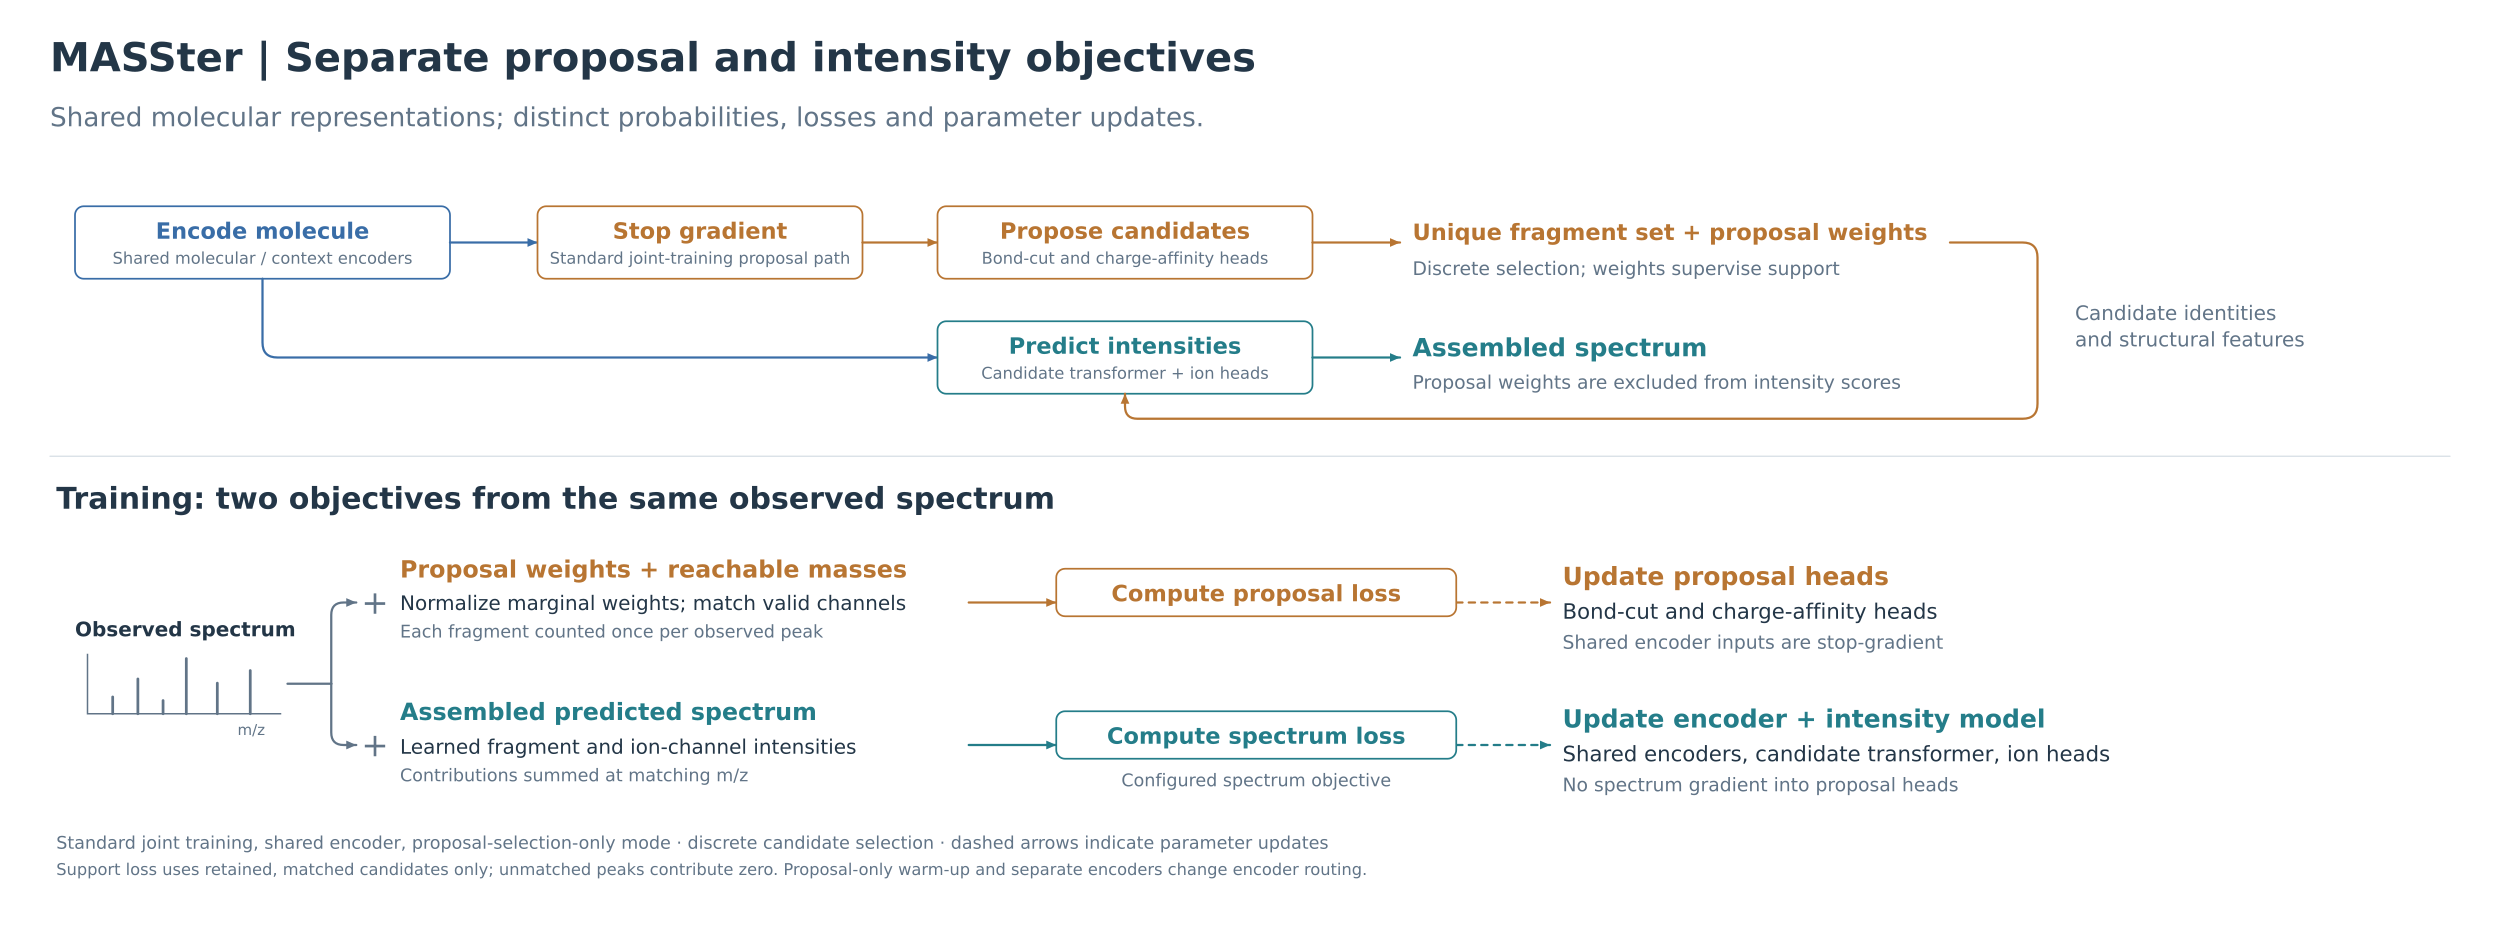
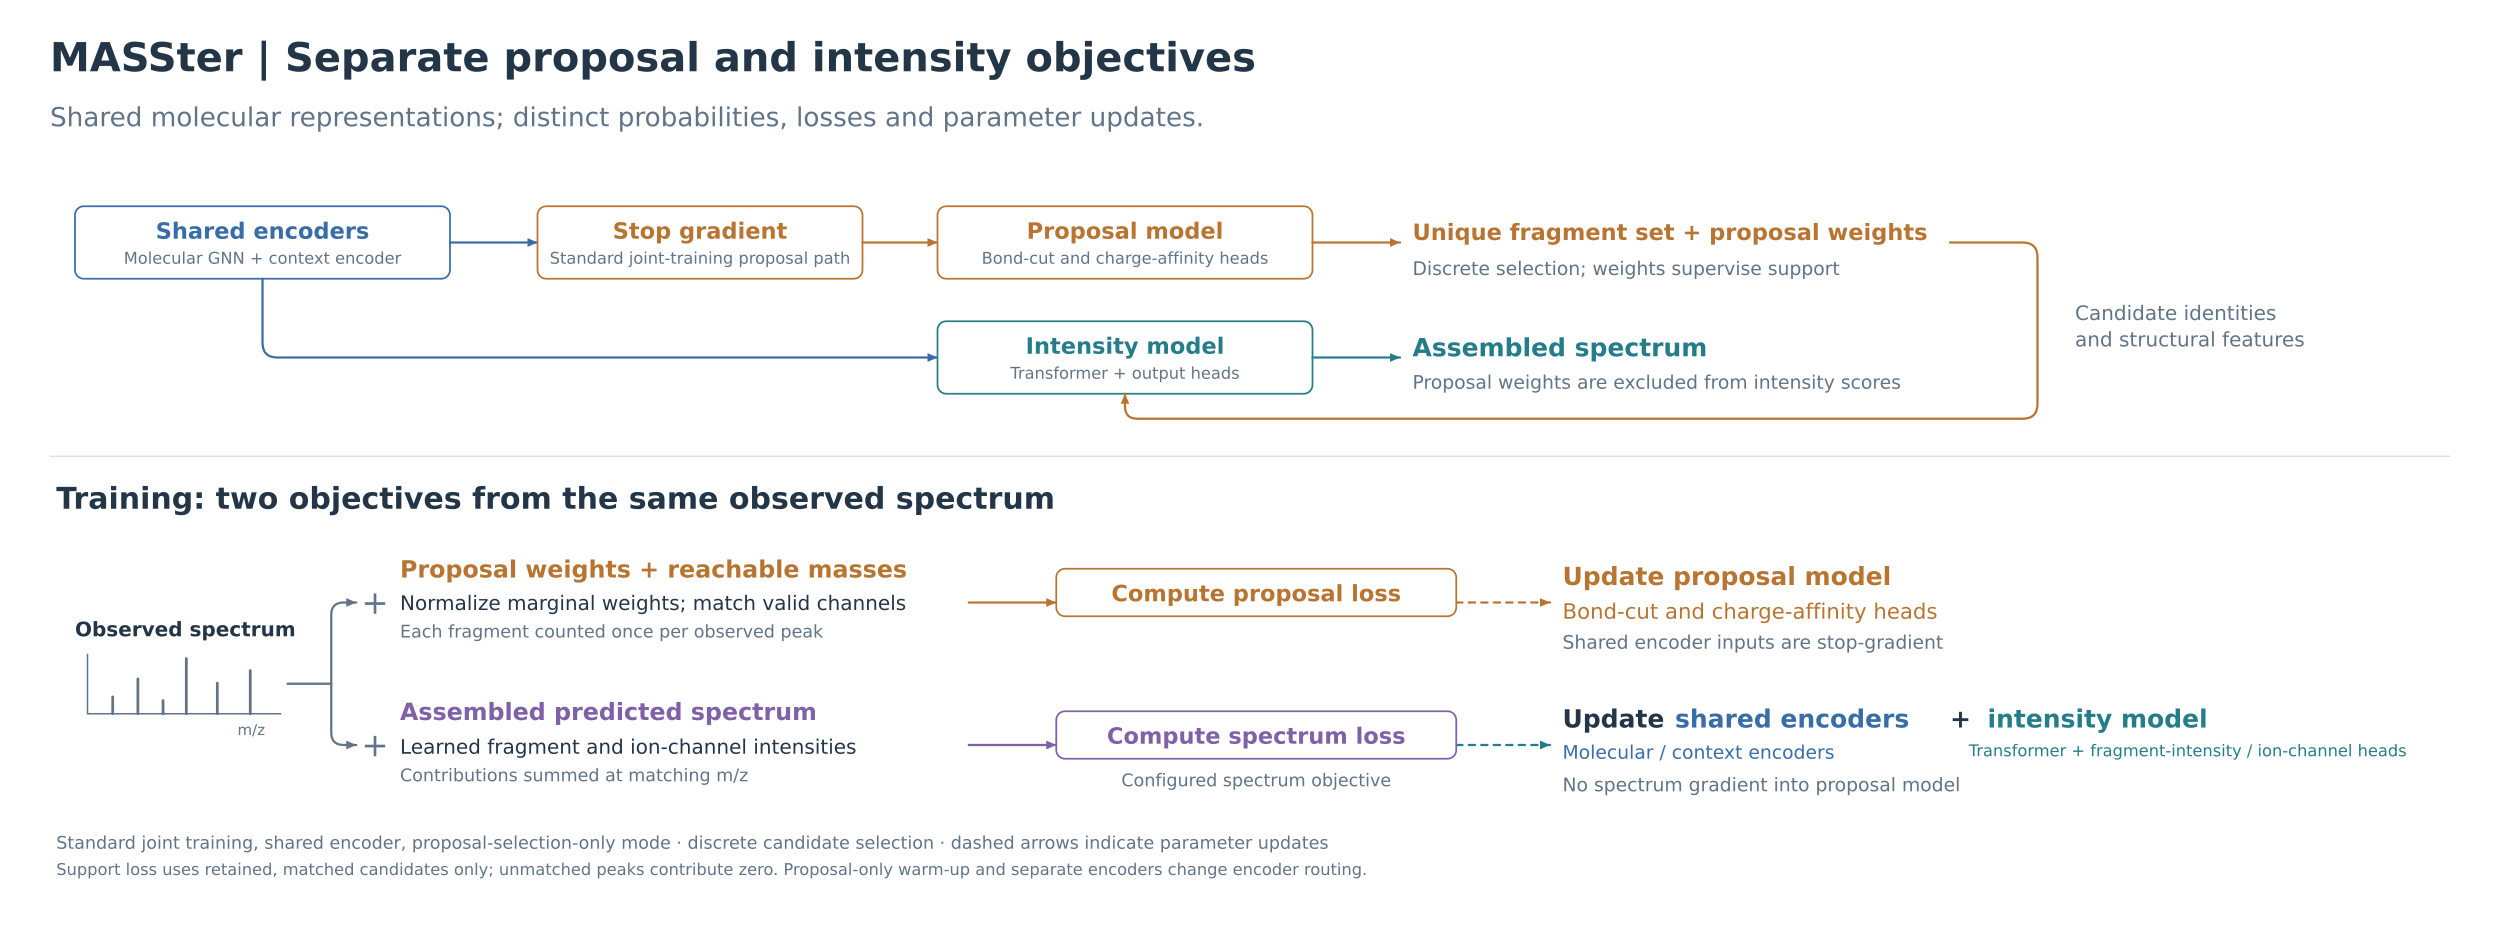
<svg xmlns="http://www.w3.org/2000/svg" width="2000" height="740" viewBox="0 0 2000 740">
  <rect width="2000" height="740" fill="white" />
  <text font-family="DejaVu Sans, sans-serif" font-size="32" font-weight="700" text-anchor="start" x="40" y="57.0" fill="#233647">MASSter | Separate proposal and intensity objectives</text>
  <text font-family="DejaVu Sans, sans-serif" font-size="21" font-weight="400" text-anchor="start" x="40" y="101.0" fill="#617487">Shared molecular representations; distinct probabilities, losses and parameter updates.</text>
  <rect stroke-width="1.4" x="60" y="165" width="300" height="58" rx="7" fill="#FFFFFF" stroke="#396DA7" />
-   <text font-family="DejaVu Sans, sans-serif" font-size="18" font-weight="700" text-anchor="middle" x="210.0" y="191.0" fill="#396DA7">Encode molecule</text>
-   <text font-family="DejaVu Sans, sans-serif" font-size="13" font-weight="400" text-anchor="middle" x="210.0" y="211.0" fill="#617487">Shared molecular / context encoders</text>
+   <text font-family="DejaVu Sans, sans-serif" font-size="18" font-weight="700" text-anchor="middle" x="210.0" y="191.0" fill="#396DA7">Shared encoders</text>
+   <text font-family="DejaVu Sans, sans-serif" font-size="13" font-weight="400" text-anchor="middle" x="210.0" y="211.0" fill="#617487">Molecular GNN + context encoder</text>
  <path d="M 360 194 L 430 194" fill="none" stroke="#396DA7" stroke-width="1.8" stroke-linecap="round" stroke-linejoin="round" />
  <polygon points="430,194 422.0,190.5 422.0,197.5" fill="#396DA7" />
  <rect stroke-width="1.4" x="430" y="165" width="260" height="58" rx="7" fill="#FFFFFF" stroke="#B87532" />
  <text font-family="DejaVu Sans, sans-serif" font-size="18" font-weight="700" text-anchor="middle" x="560.0" y="191.0" fill="#B87532">Stop gradient</text>
  <text font-family="DejaVu Sans, sans-serif" font-size="13" font-weight="400" text-anchor="middle" x="560.0" y="211.0" fill="#617487">Standard joint-training proposal path</text>
  <path d="M 690 194 L 750 194" fill="none" stroke="#B87532" stroke-width="1.8" stroke-linecap="round" stroke-linejoin="round" />
  <polygon points="750,194 742.0,190.5 742.0,197.5" fill="#B87532" />
  <rect stroke-width="1.4" x="750" y="165" width="300" height="58" rx="7" fill="#FFFFFF" stroke="#B87532" />
-   <text font-family="DejaVu Sans, sans-serif" font-size="18" font-weight="700" text-anchor="middle" x="900.0" y="191.0" fill="#B87532">Propose candidates</text>
+   <text font-family="DejaVu Sans, sans-serif" font-size="18" font-weight="700" text-anchor="middle" x="900.0" y="191.0" fill="#B87532">Proposal model</text>
  <text font-family="DejaVu Sans, sans-serif" font-size="13" font-weight="400" text-anchor="middle" x="900.0" y="211.0" fill="#617487">Bond-cut and charge-affinity heads</text>
  <path d="M 1050 194 L 1120 194" fill="none" stroke="#B87532" stroke-width="1.8" stroke-linecap="round" stroke-linejoin="round" />
  <polygon points="1120,194 1112.0,190.5 1112.0,197.5" fill="#B87532" />
  <text font-family="DejaVu Sans, sans-serif" font-size="18" font-weight="700" text-anchor="start" x="1130" y="192.0" fill="#B87532">Unique fragment set + proposal weights</text>
  <text font-family="DejaVu Sans, sans-serif" font-size="15" font-weight="400" text-anchor="start" x="1130" y="220.0" fill="#617487">Discrete selection; weights supervise support</text>
  <path d="M 210 223 L 210.0 274.0 Q 210 286 222.0 286.0 L 750 286" fill="none" stroke="#396DA7" stroke-width="1.8" stroke-linecap="round" stroke-linejoin="round" />
  <polygon points="750,286 742.0,282.5 742.0,289.5" fill="#396DA7" />
  <rect stroke-width="1.4" x="750" y="257" width="300" height="58" rx="7" fill="#FFFFFF" stroke="#247D89" />
-   <text font-family="DejaVu Sans, sans-serif" font-size="18" font-weight="700" text-anchor="middle" x="900.0" y="283.0" fill="#247D89">Predict intensities</text>
-   <text font-family="DejaVu Sans, sans-serif" font-size="13" font-weight="400" text-anchor="middle" x="900.0" y="303.0" fill="#617487">Candidate transformer + ion heads</text>
+   <text font-family="DejaVu Sans, sans-serif" font-size="18" font-weight="700" text-anchor="middle" x="900.0" y="283.0" fill="#247D89">Intensity model</text>
+   <text font-family="DejaVu Sans, sans-serif" font-size="13" font-weight="400" text-anchor="middle" x="900.0" y="303.0" fill="#617487">Transformer + output heads</text>
  <path d="M 1050 286 L 1120 286" fill="none" stroke="#247D89" stroke-width="1.8" stroke-linecap="round" stroke-linejoin="round" />
  <polygon points="1120,286 1112.0,282.5 1112.0,289.5" fill="#247D89" />
  <text font-family="DejaVu Sans, sans-serif" font-size="20" font-weight="700" text-anchor="start" x="1130" y="285.0" fill="#247D89">Assembled spectrum</text>
  <text font-family="DejaVu Sans, sans-serif" font-size="15" font-weight="400" text-anchor="start" x="1130" y="311.0" fill="#617487">Proposal weights are excluded from intensity scores</text>
  <path d="M 1560 194 L 1618.0 194.0 Q 1630 194 1630.0 206.0 L 1630.0 323.0 Q 1630 335 1618.0 335.0 L 910.0 335.0 Q 900 335 900.0 325.0 L 900 315" fill="none" stroke="#B87532" stroke-width="1.8" stroke-linecap="round" stroke-linejoin="round" />
  <polygon points="900,315 896.5,323.0 903.5,323.0" fill="#B87532" />
  <text font-family="DejaVu Sans, sans-serif" font-size="16" font-weight="400" text-anchor="start" x="1660" y="256.0" fill="#617487">Candidate identities</text>
  <text font-family="DejaVu Sans, sans-serif" font-size="16" font-weight="400" text-anchor="start" x="1660" y="277.12" fill="#617487">and structural features</text>
  <path d="M 40 365 L 1960 365" fill="none" stroke="#D6DEE4" stroke-width="1" stroke-linecap="round" stroke-linejoin="round" />
  <text font-family="DejaVu Sans, sans-serif" font-size="24" font-weight="700" text-anchor="start" x="45" y="407.0" fill="#233647">Training: two objectives from the same observed spectrum</text>
  <text font-family="DejaVu Sans, sans-serif" font-size="16" font-weight="700" text-anchor="start" x="60" y="509.0" fill="#233647">Observed spectrum</text>
  <path d="M 70 523 L 70 571 L 225 571" fill="none" stroke="#617487" stroke-width="1.2" stroke-linecap="butt" stroke-linejoin="miter" />
  <path d="M 90.15 571 L 90.15 557.56" fill="none" stroke="#617487" stroke-width="2.2" stroke-linecap="round" stroke-linejoin="round" />
  <path d="M 110.3 571 L 110.3 543.16" fill="none" stroke="#617487" stroke-width="2.2" stroke-linecap="round" stroke-linejoin="round" />
  <path d="M 130.45 571 L 130.45 560.44" fill="none" stroke="#617487" stroke-width="2.2" stroke-linecap="round" stroke-linejoin="round" />
  <path d="M 149.05 571 L 149.05 526.84" fill="none" stroke="#617487" stroke-width="2.2" stroke-linecap="round" stroke-linejoin="round" />
  <path d="M 173.85 571 L 173.85 546.52" fill="none" stroke="#617487" stroke-width="2.2" stroke-linecap="round" stroke-linejoin="round" />
  <path d="M 200.2 571 L 200.2 536.44" fill="none" stroke="#617487" stroke-width="2.2" stroke-linecap="round" stroke-linejoin="round" />
  <text font-family="DejaVu Sans, sans-serif" font-size="12" font-weight="400" text-anchor="start" x="190" y="588.0" fill="#617487">m/z</text>
  <path d="M 230 547 L 265 547" fill="none" stroke="#617487" stroke-width="1.8" stroke-linecap="round" stroke-linejoin="round" />
  <path d="M 265 547 L 265.0 492.0 Q 265 482 275.0 482.0 L 285 482" fill="none" stroke="#617487" stroke-width="1.8" stroke-linecap="round" stroke-linejoin="round" />
  <polygon points="285,482 277.0,478.5 277.0,485.5" fill="#617487" />
  <text font-family="DejaVu Sans, sans-serif" font-size="26" font-weight="400" text-anchor="middle" x="300.0" y="491.0" fill="#617487">+</text>
  <path d="M 775 482 L 845 482" fill="none" stroke="#B87532" stroke-width="1.8" stroke-linecap="round" stroke-linejoin="round" />
  <polygon points="845,482 837.0,478.5 837.0,485.5" fill="#B87532" />
  <path d="M 1165 482 L 1240 482" fill="none" stroke="#B87532" stroke-width="1.8" stroke-linecap="round" stroke-linejoin="round" stroke-dasharray="5 5" />
  <polygon points="1240,482 1232.0,478.5 1232.0,485.5" fill="#B87532" />
  <path d="M 265 547 L 265.0 586.0 Q 265 596 275.0 596.0 L 285 596" fill="none" stroke="#617487" stroke-width="1.8" stroke-linecap="round" stroke-linejoin="round" />
  <polygon points="285,596 277.0,592.5 277.0,599.5" fill="#617487" />
  <text font-family="DejaVu Sans, sans-serif" font-size="26" font-weight="400" text-anchor="middle" x="300.0" y="605.0" fill="#617487">+</text>
-   <path d="M 775 596 L 845 596" fill="none" stroke="#247D89" stroke-width="1.8" stroke-linecap="round" stroke-linejoin="round" />
-   <polygon points="845,596 837.0,592.5 837.0,599.5" fill="#247D89" />
+   <path d="M 775 596 L 845 596" fill="none" stroke="#8060A6" stroke-width="1.8" stroke-linecap="round" stroke-linejoin="round" />
+   <polygon points="845,596 837.0,592.5 837.0,599.5" fill="#8060A6" />
  <path d="M 1165 596 L 1240 596" fill="none" stroke="#247D89" stroke-width="1.8" stroke-linecap="round" stroke-linejoin="round" stroke-dasharray="5 5" />
  <polygon points="1240,596 1232.0,592.5 1232.0,599.5" fill="#247D89" />
  <text font-family="DejaVu Sans, sans-serif" font-size="19" font-weight="700" text-anchor="start" x="320" y="462.0" fill="#B87532">Proposal weights + reachable masses</text>
  <text font-family="DejaVu Sans, sans-serif" font-size="16" font-weight="400" text-anchor="start" x="320" y="488.0" fill="#233647">Normalize marginal weights; match valid channels</text>
  <text font-family="DejaVu Sans, sans-serif" font-size="14" font-weight="400" text-anchor="start" x="320" y="510.0" fill="#617487">Each fragment counted once per observed peak</text>
  <rect stroke-width="1.4" x="845" y="455" width="320" height="38" rx="7" fill="#FFFFFF" stroke="#B87532" />
  <text font-family="DejaVu Sans, sans-serif" font-size="18" font-weight="700" text-anchor="middle" x="1005.0" y="481.0" fill="#B87532">Compute proposal loss</text>
-   <text font-family="DejaVu Sans, sans-serif" font-size="20" font-weight="700" text-anchor="start" x="1250" y="468.0" fill="#B87532">Update proposal heads</text>
-   <text font-family="DejaVu Sans, sans-serif" font-size="17" font-weight="400" text-anchor="start" x="1250" y="495.0" fill="#233647">Bond-cut and charge-affinity heads</text>
+   <text font-family="DejaVu Sans, sans-serif" font-size="20" font-weight="700" text-anchor="start" x="1250" y="468.0" fill="#B87532">Update proposal model</text>
+   <text font-family="DejaVu Sans, sans-serif" font-size="17" font-weight="400" text-anchor="start" x="1250" y="495.0" fill="#B87532">Bond-cut and charge-affinity heads</text>
  <text font-family="DejaVu Sans, sans-serif" font-size="15" font-weight="400" text-anchor="start" x="1250" y="519.0" fill="#617487">Shared encoder inputs are stop-gradient</text>
-   <text font-family="DejaVu Sans, sans-serif" font-size="19" font-weight="700" text-anchor="start" x="320" y="576.0" fill="#247D89">Assembled predicted spectrum</text>
+   <text font-family="DejaVu Sans, sans-serif" font-size="19" font-weight="700" text-anchor="start" x="320" y="576.0" fill="#8060A6">Assembled predicted spectrum</text>
  <text font-family="DejaVu Sans, sans-serif" font-size="16" font-weight="400" text-anchor="start" x="320" y="603.0" fill="#233647">Learned fragment and ion-channel intensities</text>
  <text font-family="DejaVu Sans, sans-serif" font-size="14" font-weight="400" text-anchor="start" x="320" y="625.0" fill="#617487">Contributions summed at matching m/z</text>
-   <rect stroke-width="1.4" x="845" y="569" width="320" height="38" rx="7" fill="#FFFFFF" stroke="#247D89" />
-   <text font-family="DejaVu Sans, sans-serif" font-size="18" font-weight="700" text-anchor="middle" x="1005.0" y="595.0" fill="#247D89">Compute spectrum loss</text>
+   <rect stroke-width="1.4" x="845" y="569" width="320" height="38" rx="7" fill="#FFFFFF" stroke="#8060A6" />
+   <text font-family="DejaVu Sans, sans-serif" font-size="18" font-weight="700" text-anchor="middle" x="1005.0" y="595.0" fill="#8060A6">Compute spectrum loss</text>
  <text font-family="DejaVu Sans, sans-serif" font-size="14" font-weight="400" text-anchor="middle" x="1005.0" y="629.0" fill="#617487">Configured spectrum objective</text>
-   <text font-family="DejaVu Sans, sans-serif" font-size="20" font-weight="700" text-anchor="start" x="1250" y="582.0" fill="#247D89">Update encoder + intensity model</text>
-   <text font-family="DejaVu Sans, sans-serif" font-size="17" font-weight="400" text-anchor="start" x="1250" y="609.0" fill="#233647">Shared encoders, candidate transformer, ion heads</text>
-   <text font-family="DejaVu Sans, sans-serif" font-size="15" font-weight="400" text-anchor="start" x="1250" y="633.0" fill="#617487">No spectrum gradient into proposal heads</text>
+   <text font-family="DejaVu Sans, sans-serif" font-size="20" font-weight="700" text-anchor="start" x="1250" y="582.0" fill="#233647">Update</text>
+   <text font-family="DejaVu Sans, sans-serif" font-size="20" font-weight="700" text-anchor="start" x="1340" y="582.0" fill="#396DA7">shared encoders</text>
+   <text font-family="DejaVu Sans, sans-serif" font-size="20" font-weight="700" text-anchor="start" x="1560" y="582.0" fill="#233647">+</text>
+   <text font-family="DejaVu Sans, sans-serif" font-size="20" font-weight="700" text-anchor="start" x="1590" y="582.0" fill="#247D89">intensity model</text>
+   <text font-family="DejaVu Sans, sans-serif" font-size="15" font-weight="400" text-anchor="start" x="1250" y="607.0" fill="#396DA7">Molecular / context encoders</text>
+   <text font-family="DejaVu Sans, sans-serif" font-size="13" font-weight="400" text-anchor="start" x="1575" y="605.0" fill="#247D89">Transformer + fragment-intensity / ion-channel heads</text>
+   <text font-family="DejaVu Sans, sans-serif" font-size="15" font-weight="400" text-anchor="start" x="1250" y="633.0" fill="#617487">No spectrum gradient into proposal model</text>
  <text font-family="DejaVu Sans, sans-serif" font-size="14" font-weight="400" text-anchor="start" x="45" y="679.0" fill="#617487">Standard joint training, shared encoder, proposal-selection-only mode · discrete candidate selection · dashed arrows indicate parameter updates</text>
  <text font-family="DejaVu Sans, sans-serif" font-size="13" font-weight="400" text-anchor="start" x="45" y="700.0" fill="#617487">Support loss uses retained, matched candidates only; unmatched peaks contribute zero. Proposal-only warm-up and separate encoders change encoder routing.</text>
</svg>
